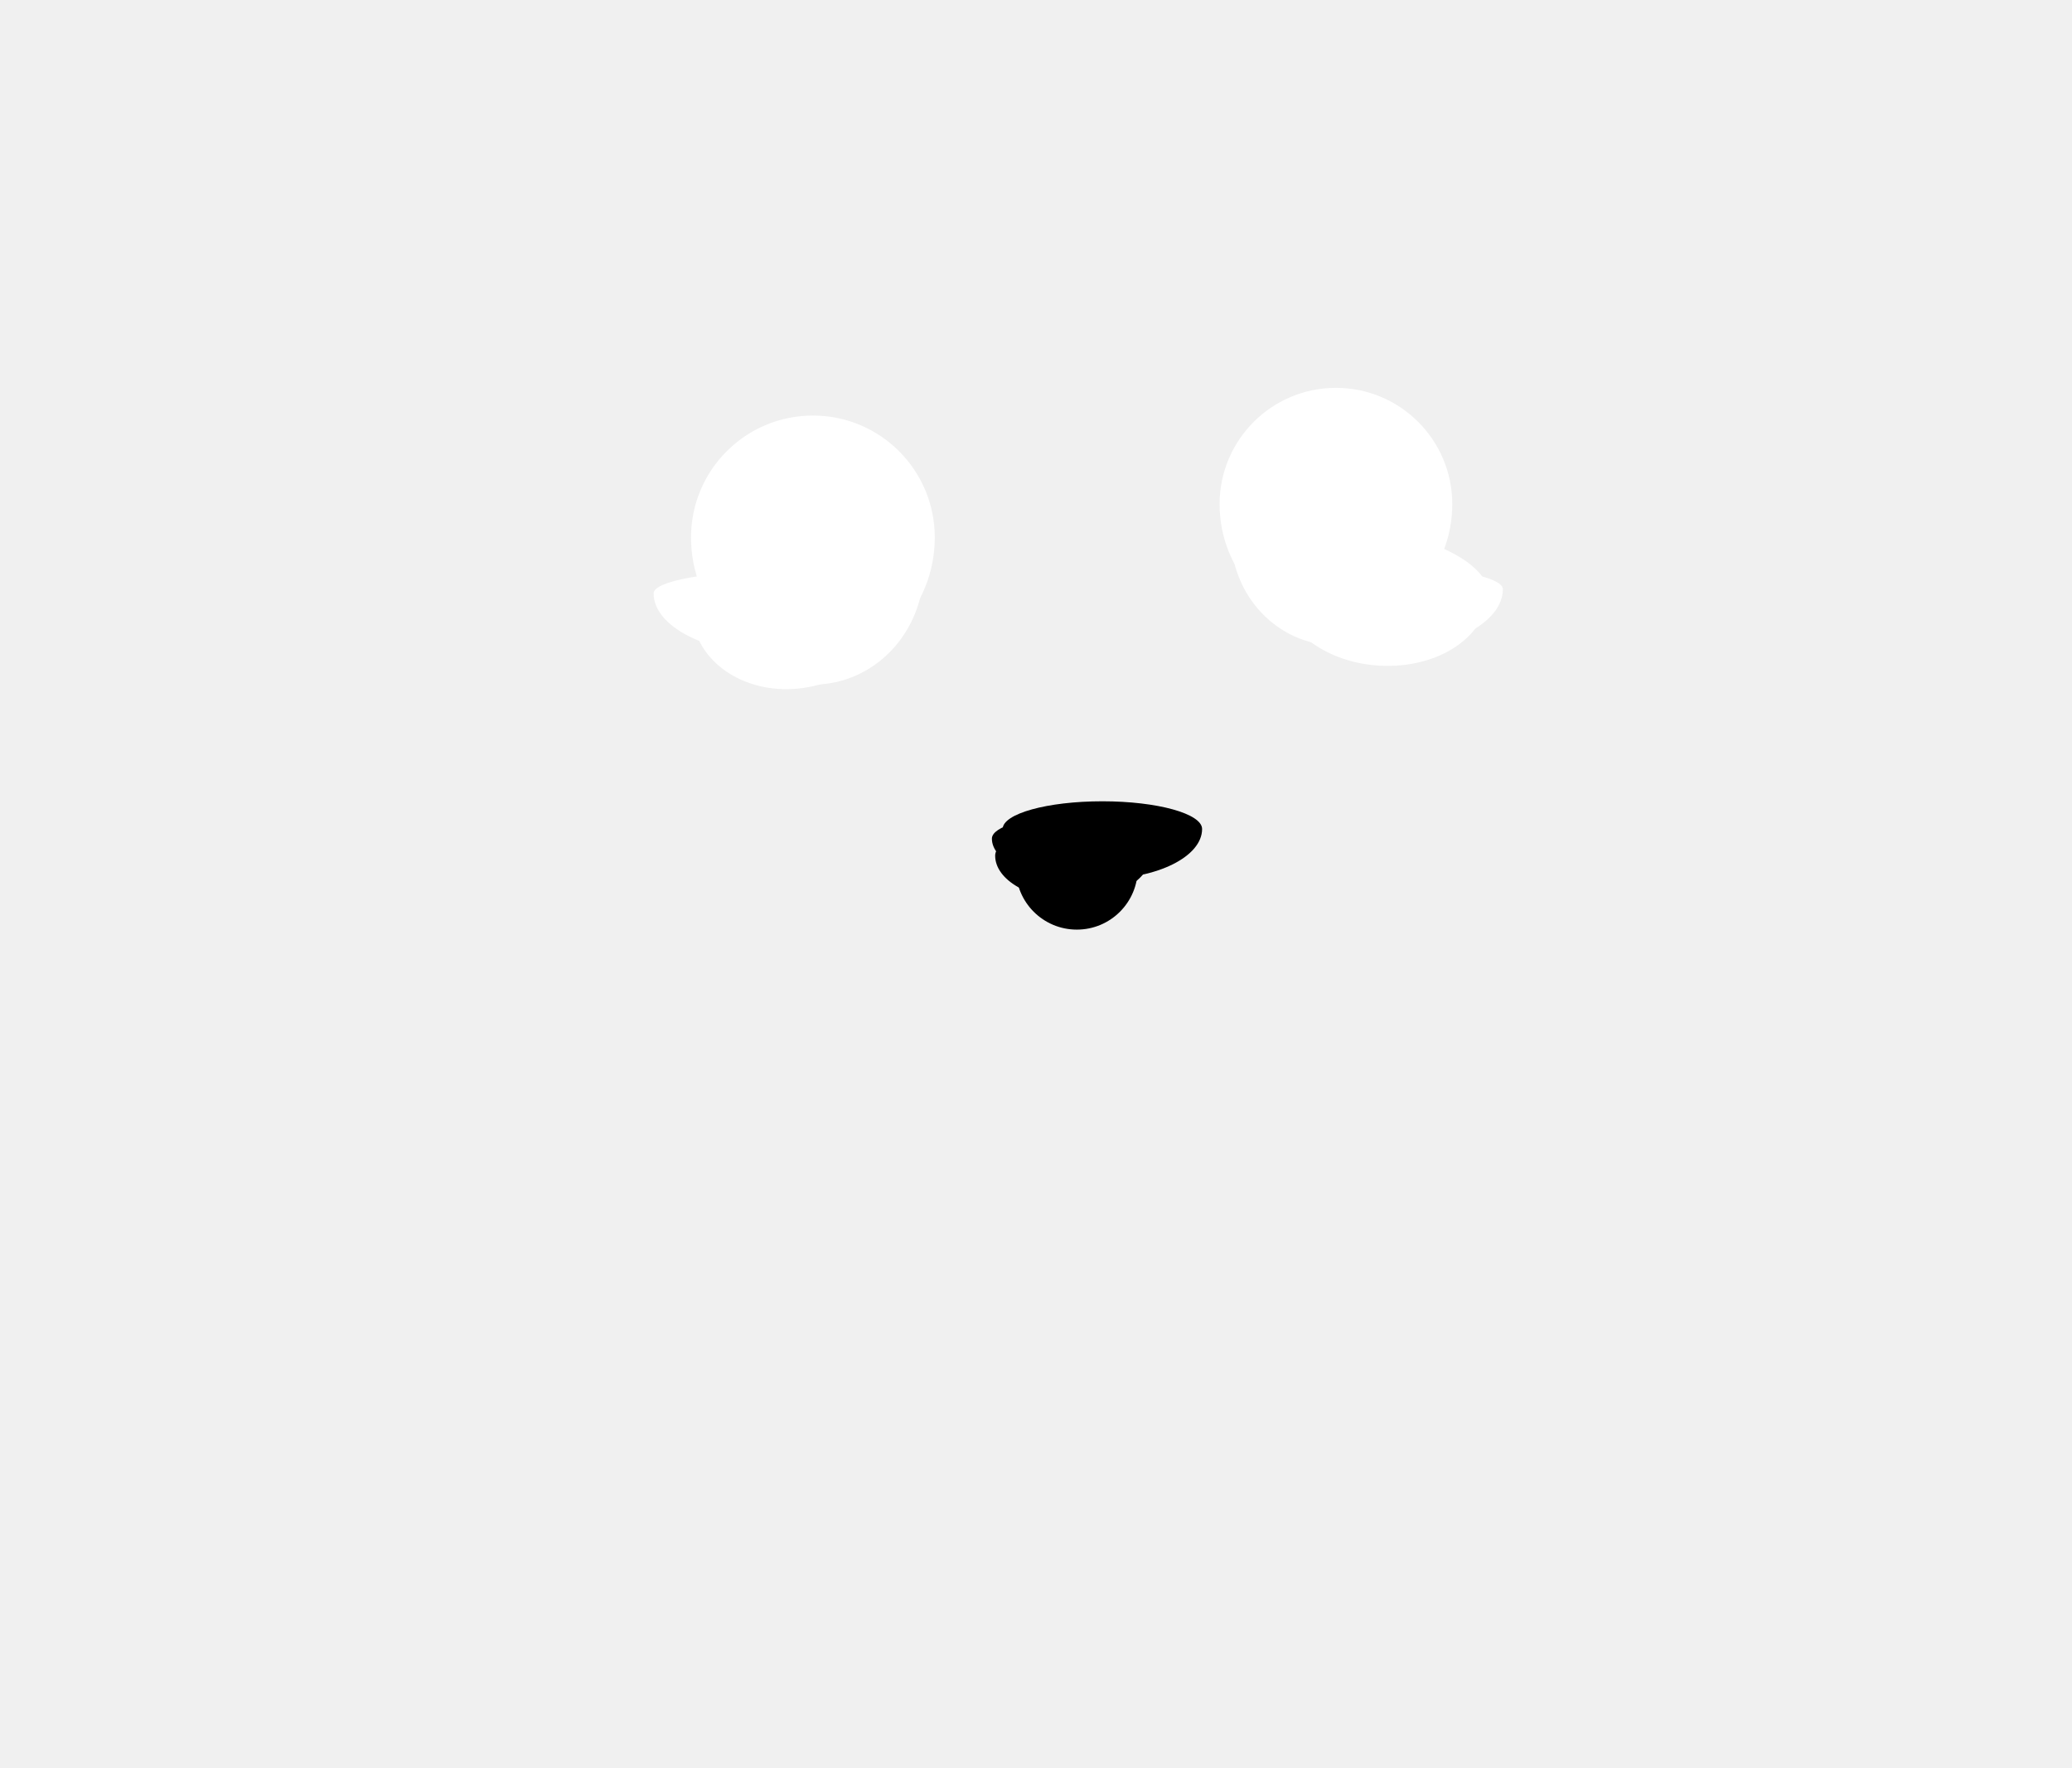
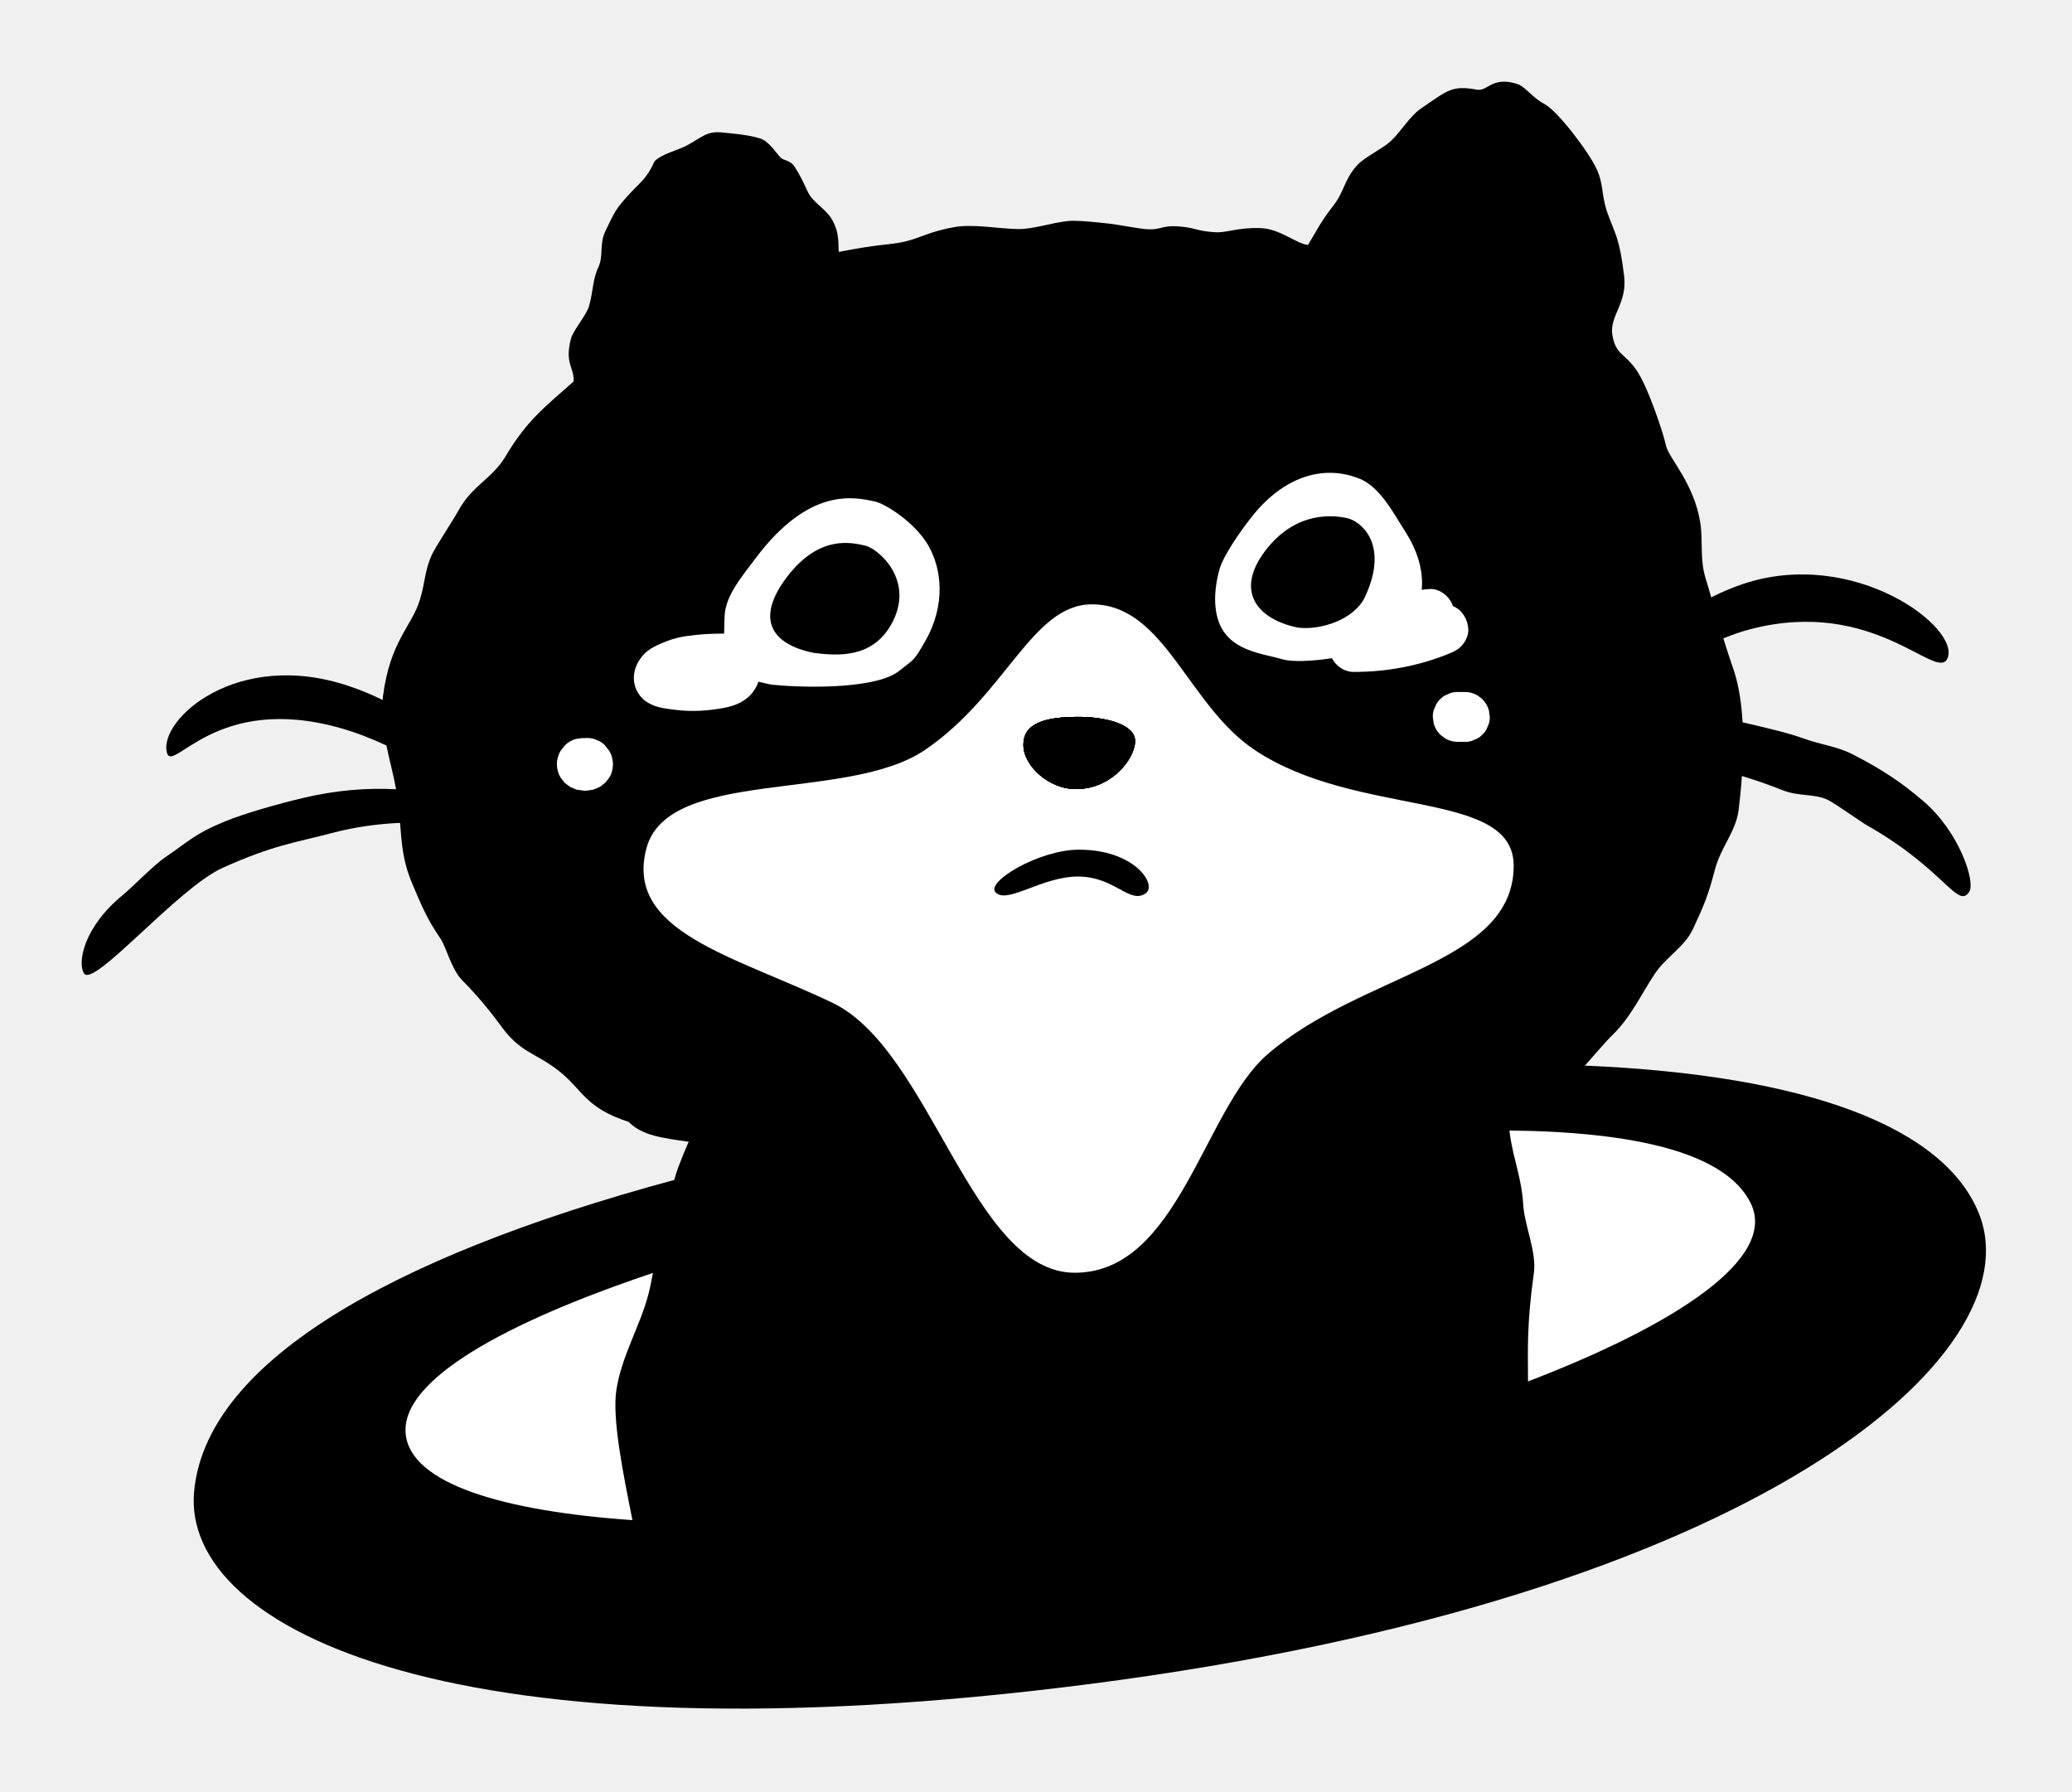
- <svg xmlns="http://www.w3.org/2000/svg" viewBox="0 0 374 319" width="374" height="319">
-   <path id="eye-l-normal" d="M166.74 102.56C166.74 91.51 157.79 82.56 146.74 82.56C135.69 82.56 126.74 91.51 126.74 102.56C126.74 114.16 135.69 123.56 146.74 123.56C157.79 123.56 166.74 114.16 166.74 102.56Z" fill="#ffffff" />
-   <path id="eye-l-angry" d="M161.67 106.68C160.97 101.75 151.99 98.95 141.6 100.41C131.75 101.79 124.33 106.9 125.03 111.83C126.18 120.03 135.09 125.56 144.94 124.17C155.33 122.71 162.82 114.88 161.67 106.68Z" fill="#ffffff" />
-   <path id="eye-l-curious" d="M168.73 97C168.73 84.85 158.88 75 146.73 75C134.58 75 124.73 84.85 124.73 97C124.73 109.7 134.58 120 146.73 120C158.88 120 168.73 109.7 168.73 97Z" fill="#ffffff" />
-   <path id="eye-l-shy" d="M162.98 107.09C162.98 104.88 152.68 103.09 139.98 103.09C127.83 103.09 117.98 104.88 117.98 107.09C117.98 113.17 127.83 118.09 139.98 118.09C152.68 118.09 162.98 113.17 162.98 107.09Z" fill="#ffffff" />
-   <path id="eye-r-normal" d="M260.16 96.48C260.16 85.99 251.65 77.48 241.16 77.48C230.67 77.48 222.16 85.99 222.16 96.48C222.16 107.53 230.67 116.48 241.16 116.48C251.65 116.48 260.16 107.53 260.16 96.48Z" fill="#ffffff" />
-   <path id="eye-r-angry" d="M268.7 107.85C269.39 102.93 261.08 97.69 250.14 96.16C239.75 94.7 230.77 97.5 230.07 102.43C228.92 110.63 236.41 118.46 246.8 119.92C257.74 121.46 267.54 116.06 268.7 107.85Z" fill="#ffffff" />
-   <path id="eye-r-curious" d="M262.14 91C262.14 79.4 252.74 70 241.14 70C229.54 70 220.14 79.4 220.14 91C220.14 103.15 229.54 113 241.14 113C252.74 113 262.14 103.15 262.14 91Z" fill="#ffffff" />
-   <path id="eye-r-shy" d="M271.27 106.33C271.27 104.12 261.87 102.33 250.27 102.33C239.22 102.33 230.27 104.12 230.27 106.33C230.27 112.41 239.22 117.33 250.27 117.33C261.87 117.33 271.27 112.41 271.27 106.33Z" fill="#ffffff" />
-   <path id="mouth-normal" d="M207.63 154.43C207.63 151.67 201.36 149.43 193.63 149.43C185.9 149.43 179.63 151.67 179.63 154.43C179.63 158.85 185.9 162.43 193.63 162.43C201.36 162.43 207.63 158.85 207.63 154.43Z" fill="#000000" />
-   <path id="mouth-angry" d="M180.98 149.62C180.98 154.59 189.04 158.62 198.98 158.62C208.92 158.62 216.98 154.59 216.98 149.62C216.98 146.86 208.92 144.62 198.98 144.62C189.04 144.62 180.98 146.86 180.98 149.62Z" fill="#000000" />
-   <path id="mouth-curious" d="M205.37 156.78C205.37 150.7 200.45 145.78 194.37 145.78C188.29 145.78 183.37 150.7 183.37 156.78C183.37 162.86 188.29 167.78 194.37 167.78C200.45 167.78 205.37 162.86 205.37 156.78Z" fill="#000000" />
-   <path id="mouth-shy" d="M207.04 151.36C207.04 149.15 200.77 147.36 193.04 147.36C185.31 147.36 179.04 149.15 179.04 151.36C179.04 155.23 185.31 158.36 193.04 158.36C200.77 158.36 207.04 155.23 207.04 151.36Z" fill="#000000" />
+ <svg xmlns="http://www.w3.org/2000/svg" viewBox="0 0 406 351" width="406" height="351">
+   <g transform="translate(16 16)">
+     <path id="eye-l-normal" d="M166.74 102.56C166.74 91.51 157.79 82.56 146.74 82.56C135.69 82.56 126.74 91.51 126.74 102.56C126.74 114.16 135.69 123.56 146.74 123.56C157.79 123.56 166.74 114.16 166.74 102.56Z" fill="#ffffff" />
+     <path id="eye-l-angry" d="M166.74 104.06C166.74 101.06 153.74 98.06 146.74 96.06C139.74 94.06 126.74 87.06 126.74 89.06C125.74 108.06 134.74 121.06 146.74 121.06C158.74 121.06 166.74 113.06 166.74 104.06Z" fill="#ffffff" />
+     <path id="eye-l-curious" d="M169.74 101.06C169.74 87.805 159.443 77.06 146.74 77.06C134.037 77.06 123.74 87.805 123.74 101.06C123.74 114.315 134.037 125.06 146.74 125.06C159.443 125.06 169.74 114.315 169.74 101.06Z" fill="#ffffff" />
+     <path id="eye-l-shy" d="M166.74 107.06C166.74 104.06 155.74 103.06 146.74 103.06C137.74 103.06 126.74 104.06 126.74 107.06C126.74 116.06 135.74 122.06 146.74 122.06C157.74 122.06 166.74 116.06 166.74 107.06Z" fill="#ffffff" />
+     <path id="eye-r-normal" d="M260.16 96.48C260.16 85.99 251.65 77.48 241.16 77.48C230.67 77.48 222.16 85.99 222.16 96.48C222.16 107.53 230.67 116.48 241.16 116.48C251.65 116.48 260.16 107.53 260.16 96.48Z" fill="#ffffff" />
+     <path id="eye-r-angry" d="M261.16 82.98C261.16 80.98 248.16 87.98 241.16 89.98C234.16 91.98 221.16 94.98 221.16 97.98C221.16 106.98 229.16 114.98 241.16 114.98C253.16 114.98 262.16 101.98 261.16 82.98Z" fill="#ffffff" />
+     <path id="eye-r-curious" d="M262.16 94.98C262.16 81.725 252.758 70.98 241.16 70.98C229.562 70.98 220.16 81.725 220.16 94.98C220.16 108.235 229.562 118.98 241.16 118.98C252.758 118.98 262.16 108.235 262.16 94.98Z" fill="#ffffff" />
+     <path id="eye-r-shy" d="M261.16 100.98C261.16 97.98 250.16 96.98 241.16 96.98C232.16 96.98 221.16 97.98 221.16 100.98C221.16 109.98 230.16 115.98 241.16 115.98C252.16 115.98 261.16 109.98 261.16 100.98Z" fill="#ffffff" />
+     <path id="mouth-normal" d="M207.63 154.43C207.63 151.67 201.36 149.43 193.63 149.43C185.9 149.43 179.63 151.67 179.63 154.43C179.63 158.85 185.9 162.43 193.63 162.43C201.36 162.43 207.63 158.85 207.63 154.43Z" fill="#000000" />
+     <path id="mouth-angry" d="M207 160C207 157 199 151 194 151C189 151 181 157 181 160C181 162 189 155 194 155C199 155 207 162 207 160Z" fill="#000000" />
+     <path id="mouth-curious" d="M200.5 157C200.5 152.306 197.59 148.5 194 148.5C190.41 148.5 187.5 152.306 187.5 157C187.5 161.694 190.41 165.5 194 165.5C197.59 165.5 200.5 161.694 200.5 157Z" fill="#000000" />
+     <path id="mouth-shy" d="M205 154C205 153 199 155 194 155C189 155 183 153 183 154C183 158 189 161 194 161C199 161 205 158 205 154Z" fill="#000000" />
+     <path id="pupil-l-normal" d="M158.94 103.06C158.94 95.77 153.478 89.86 146.74 89.86C140.002 89.86 134.54 95.77 134.54 103.06C134.54 110.35 140.002 116.26 146.74 116.26C153.478 116.26 158.94 110.35 158.94 103.06Z" fill="#000000" />
+     <path id="pupil-l-curious" d="M161.74 99.06C161.74 90.776 156.367 84.06 149.74 84.06C143.113 84.06 137.74 90.776 137.74 99.06C137.74 107.344 143.113 114.06 149.74 114.06C156.367 114.06 161.74 107.344 161.74 99.06Z" fill="#000000" />
+     <path id="pupil-l-shy" d="M152.74 113.06C152.74 109.47 148.711 106.56 143.74 106.56C138.769 106.56 134.74 109.47 134.74 113.06C134.74 116.65 138.769 119.56 143.74 119.56C148.711 119.56 152.74 116.65 152.74 113.06Z" fill="#000000" />
+     <path id="pupil-l-angry" d="M157.74 107.06C157.74 104.06 150.74 102.06 146.74 101.06C142.74 100.06 136.74 96.06 136.74 98.06C135.74 107.06 139.74 116.06 146.74 116.06C153.74 116.06 157.74 112.06 157.74 107.06Z" fill="#000000" />
+     <path id="pupil-r-normal" d="M253.36 96.98C253.36 89.69 247.898 83.78 241.16 83.78C234.422 83.78 228.96 89.69 228.96 96.98C228.96 104.27 234.422 110.18 241.16 110.18C247.898 110.18 253.36 104.27 253.36 96.98Z" fill="#000000" />
+     <path id="pupil-r-curious" d="M256.16 92.98C256.16 84.696 250.787 77.98 244.16 77.98C237.533 77.98 232.16 84.696 232.16 92.98C232.16 101.264 237.533 107.98 244.16 107.98C250.787 107.98 256.16 101.264 256.16 92.98Z" fill="#000000" />
+     <path id="pupil-r-shy" d="M247.16 106.98C247.16 103.39 243.131 100.48 238.16 100.48C233.189 100.48 229.16 103.39 229.16 106.98C229.16 110.57 233.189 113.48 238.16 113.48C243.131 113.48 247.16 110.57 247.16 106.98Z" fill="#000000" />
+     <path id="pupil-r-angry" d="M251.16 91.98C251.16 89.98 245.16 93.98 241.16 94.98C237.16 95.98 230.16 97.98 230.16 100.98C230.16 105.98 234.16 109.98 241.16 109.98C248.16 109.98 252.16 100.98 251.16 91.98Z" fill="#000000" />
+     <path id="body-articulated" d="M294.55 192.79C250 204 164 215 118.94 207.71C118.23 209.33 117.53 211.02 116.85 212.85C116.58 213.58 116.35 214.37 116.12 215.19C58.78 230.67 24.22 251.64 22.03 276.31C19.62 303.4 73.69 329.91 197.53 313.95C328.58 297.05 382.57 249.21 371.81 221.89C365.1 204.87 338.19 194.63 294.55 192.79Z" fill="#000000" />
+     <path id="head-articulated" d="M294.55 192.79C296.62 190.49 298.66 188.03 300.03 186.71C303.57 183.29 305.69 178.62 308.28 174.75C310.41 171.57 314.12 169.46 315.69 166.1C317.96 161.26 318.73 159.35 320.02 154.43C321.23 149.82 324.15 147 324.69 142.61C324.91 140.78 325.15 138.52 325.32 136.04C328.17 136.91 330.87 137.86 333.38 138.86C336.45 140.08 339.67 139.46 342.27 140.78C343.75 141.53 348.59 145.01 349.92 145.76C365.1 154.39 367.62 162.29 369.88 158.7C371.1 156.76 367.93 146.95 360.79 140.9C356.71 137.44 353.33 135.06 347.14 131.86C343.91 130.18 340.89 129.98 337.17 128.61C334.25 127.54 328.99 126.35 325.45 125.52C325.25 121.95 324.75 118.43 323.75 115.39C322.99 113.22 322.3 111.08 321.68 109.08C323.47 108.34 325.25 107.73 327.01 107.27C351.19 100.99 363.4 117.53 365.56 113.08C368.44 107.15 347.36 91.08 325.47 98.44C323.34 99.16 321.29 100.04 319.3 101.04C318.84 99.42 318.49 98.2 318.27 97.53C317.02 93.67 317.72 90.1 317.18 86.52C316 78.74 310.95 73.72 310.44 71.3C309.93 68.86 306.85 59.59 304.57 56.38C302.25 53.13 300.58 53.51 299.93 49.59C280 45 253 23 240.31 31.98C238.09 31.84 234.87 28.8 230.93 28.69C226.41 28.55 224.47 29.64 222.1 29.5C218.25 29.27 218.19 28.53 214.55 28.34C211.42 28.17 211.44 29.18 208.36 28.88C206.51 28.7 202.99 27.98 201.19 27.8C199.51 27.62 195.08 27.1 193.21 27.31C189.82 27.69 186.49 28.92 183.42 28.88C179.68 28.83 174.61 27.8 170.76 28.54C164.38 29.76 163.9 31.23 158.38 31.81C154.63 32.21 151.73 32.69 148.4 33.35C140 31 111 49 96.38 58.76C90.92 63.61 87.25 66.34 83.13 73.31C80.42 77.88 76.5 79.05 73.72 84.22C72.98 85.6 69.29 91.23 68.61 92.71C67.22 95.75 67.35 97.98 66.28 101.51C64.71 106.75 60.41 109.54 59.02 120.59C59 120.78 58.99 120.96 58.98 121.15C56.89 120.12 54.69 119.2 52.36 118.42C30.47 111.05 15.18 124.95 16.68 131.37C17.75 135.94 26.07 119.55 50.97 126.73C53.94 127.58 56.88 128.74 59.72 130.07C60.32 132.98 61.1 135.81 61.61 138.64C56.08 138.35 49.99 138.78 43.41 140.34C38.77 141.44 32.2 143.26 28.11 144.93C22.02 147.43 20.91 148.91 16.33 152C14.24 153.41 9.82 157.93 8.09 159.34C0.28 165.72 -0.82 172.69 0.45 174.71C2.32 177.68 18.79 158.02 27.64 154.03C37.61 149.55 41.7 149.15 48.91 147.25C53.55 146.02 58.09 145.41 62.39 145.23C62.73 149.42 62.91 152.77 64.81 157.21C66.39 160.89 67.5 163.81 70.3 167.89C71.44 169.55 72.46 173.98 74.63 176.14C77.48 178.99 80.01 182.07 82.35 185.26C86.02 190.25 88.86 190.24 93.36 193.71C98.19 197.43 98.5 201.01 107.2 203.82C109.87 206.55 113.84 206.95 118.94 207.71C137 215 148 243 194 243C236 243 266 219 294.55 192.79Z" fill="#000000" />
+     <path id="ear-l-articulated" d="M148.4 33.35C148.1 32.58 148.8 29.67 146.79 26.64C145.56 24.78 143.22 23.59 142.3 21.62C141.44 19.77 140.92 18.59 139.76 16.75C138.83 15.28 137.55 15.53 136.9 14.82C135.91 13.73 134.85 12.06 133.49 11.36C131.87 10.53 127.35 10.13 125.41 9.95C122.35 9.66 121.56 10.95 118.42 12.59C116.79 13.44 113.73 14.13 112.26 15.59C110.63 19.22 109.47 19.61 106.85 22.54C104.7 24.95 104.41 25.53 102.6 29.34C101.38 31.91 102.32 34.12 101.21 36.45C100.14 38.67 100.21 41.24 99.42 43.98C98.88 45.82 96.33 48.67 95.88 50.36C94.56 55.3 96.63 56.13 96.38 58.76C112 74 140 65 148.4 33.35Z" fill="#000000" />
+     <path id="ear-r-articulated" d="M299.93 49.59C299.33 45.97 302.87 43.4 302.25 38.15C301.36 30.62 300.46 29.84 299 25.79C297.71 22.16 298.29 20.21 296.84 17.09C295.23 13.63 289.11 5.62 286.58 4.35C284.38 3.24 282.83 0.89 281.19 0.41C276.27 -1.06 275.52 1.94 273.43 1.57C268.47 0.68 267.73 1.65 262.42 5.27C260.19 6.8 258.53 9.82 256.39 11.76C254.99 13.04 251.46 14.79 250.13 16.17C247.4 19.01 247.49 21.44 245.27 24.28C242.62 27.67 241.86 29.46 240.31 31.98C257 54 278 68 299.93 49.59Z" fill="#000000" />
+     <path id="normal-face-aligned" d="M229.86 130.95C216.68 122.17 212.23 102.41 197.96 102.41C186.21 102.41 181.17 120.13 165.22 130.95C150.04 141.26 114.85 134.31 110.65 150.26C106.36 166.58 127.81 171.25 147.12 180.48C166.43 189.72 174.45 233.37 194.6 233.37C214.91 233.37 219.8 201.42 232.38 190.56C250.85 174.61 280.6 172.93 280.6 153.62C280.6 138.51 250.01 144.38 229.86 130.95Z" fill="#ffffff" />
+     <path id="normal-ring-gap-l-aligned" d="M63.49 264.92C64.4 274.67 82.44 280.06 107.92 281.84C106.09 272.62 103.91 261.97 104.78 256.31C105.78 249.74 109.43 243.82 111.06 237.57C111.39 236.28 111.67 234.86 111.94 233.41C83.11 243.08 62.49 254.34 63.49 264.92Z" fill="#ffffff" />
+     <path id="normal-ring-gap-r-aligned" d="M279.76 205.5C279.81 205.91 279.86 206.31 279.92 206.7C280.63 211.27 282.19 215.14 282.46 219.92C282.69 224.08 285.12 229.26 284.56 233.37C283.12 243.74 283.4 248.41 283.41 254.66C312.66 243.44 332.22 230.49 327.08 219.82C322.27 209.84 304.32 205.77 279.76 205.5Z" fill="#ffffff" />
+     <path id="normal-nose-aligned" d="M194.76 138.61C202.43 138.61 206.88 131.76 206.37 128.74C205.87 125.72 200.2 124.46 195.35 124.46C188.68 124.46 184.54 125.72 184.54 129.95C184.54 134.18 189.74 138.63 194.76 138.61Z" fill="#000000" />
+     <path id="angry-nose-aligned" d="M194.75 138.61C202.42 138.61 206.87 131.76 206.37 128.74 205.86 125.72 200.2 124.46 195.34 124.46 188.67 124.46 184.53 125.72 184.53 129.95 184.53 134.18 189.74 138.63 194.75 138.61Z" fill="#000000" />
+     <path id="curious-nose-aligned" d="M194.76 138.61C202.42 138.61 206.88 131.76 206.37 128.74 205.87 125.72 200.2 124.46 195.35 124.46 188.68 124.46 184.54 125.72 184.54 129.95 184.54 134.18 189.74 138.63 194.76 138.61Z" fill="#000000" />
+     <path id="cry-eye-l-white-aligned" d="M116.42 123.09C119.6 123.49 122.8 123.27 125.95 122.68 127.84 122.32 129.77 121.56 131.1 120.12 131.8 119.35 132.3 118.48 132.63 117.56 133.33 117.74 134.07 117.93 134.92 118.1 139.46 118.67 155.34 119.36 160.24 115.41 163.18 113.05 163 113.66 165.34 109.54 169.39 102.39 168.49 95.42 165.92 90.91 163.34 86.4 157.52 82.72 155.44 82.26 151.29 81.35 142.6 79.45 132.21 93.18 128.96 97.47 126.13 100.85 125.98 104.81 125.94 106.04 125.9 107.14 125.89 108.14 123.4 108.14 120.93 108.26 118.44 108.64 117.18 108.83 115.92 109.13 114.72 109.6 113.02 110.27 111.15 111.01 109.94 112.45 109.02 113.55 108.44 114.65 108.25 116.08 107.98 118.08 108.79 120.04 110.38 121.28 112.15 122.64 114.28 122.82 116.42 123.09Z" fill="#ffffff" />
+     <path id="cry-eye-r-white-aligned" d="M235.34 113.19C237.08 113.7 240.86 113.59 244.98 112.97 245.83 114.55 247.41 115.65 249.29 115.65 255.71 115.66 262.19 114.45 268.12 111.99 269.14 111.56 269.96 111.14 270.66 110.23 271.3 109.41 271.76 108.34 271.71 107.27 271.62 105.37 270.5 103.46 268.68 102.75 268.64 102.64 268.61 102.52 268.57 102.41 267.86 100.73 266.03 99.27 264.1 99.41 263.59 99.44 263.09 99.5 262.58 99.57 262.97 95.47 261.51 91.49 259.33 88.11 257.16 84.76 254.34 79.18 250.17 77.71 243.38 75.05 235.47 77.24 229.06 85.53 227.37 87.7 223.71 92.72 222.91 95.69 222.18 98.45 221.97 100.83 222.17 102.88 222.97 111.49 230.72 111.83 235.34 113.19Z" fill="#ffffff" />
+     <path id="cry-tear-l-aligned" d="M103.39 131.14C103.39 131.13 103.38 131.12 103.37 131.11 103.37 131.1 103.37 131.1 103.37 131.1 103.22 130.9 102.75 130.29 102.59 130.1 102.58 130.07 102.56 130.05 102.54 130.03 102.09 129.56 101.57 129.22 100.96 129.02 100.38 128.72 99.75 128.58 99.08 128.6 98.87 128.59 98.67 128.61 98.47 128.63 98.36 128.62 98.26 128.61 98.14 128.61 97.71 128.67 97.28 128.73 96.85 128.78 96.02 129.02 95.3 129.43 94.69 130.04 94.67 130.06 94.66 130.08 94.64 130.09 94.51 130.26 94.31 130.52 94.25 130.6 94.21 130.65 93.98 130.93 93.86 131.11 93.85 131.11 93.85 131.13 93.84 131.13 93.6 131.52 93.43 131.96 93.31 132.39 93.18 132.84 93.1 133.31 93.12 133.77 93.17 134.79 93.32 135.41 93.81 136.31 93.81 136.31 93.82 136.32 93.82 136.32 93.82 136.32 93.83 136.33 93.83 136.33 93.84 136.35 94.58 137.31 94.59 137.32 94.6 137.33 94.61 137.34 94.62 137.35 94.63 137.36 94.63 137.36 94.64 137.37 94.67 137.39 95.6 138.11 95.63 138.13 95.64 138.14 95.64 138.14 95.64 138.14 95.66 138.15 95.67 138.16 95.68 138.17 95.7 138.17 95.71 138.18 95.73 138.19 95.92 138.28 96.27 138.42 96.32 138.44 96.36 138.45 96.71 138.61 96.91 138.69 96.92 138.69 96.93 138.7 96.94 138.7 96.97 138.71 97.01 138.72 97.05 138.73 97.07 138.73 97.09 138.74 97.11 138.74 97.33 138.77 97.57 138.8 97.78 138.83 97.99 138.86 98.23 138.9 98.46 138.92 98.5 138.93 98.54 138.93 98.59 138.93 98.63 138.93 98.67 138.93 98.71 138.93 99.19 138.89 99.66 138.82 100.13 138.74 100.17 138.73 100.2 138.72 100.24 138.71 100.68 138.58 101.09 138.37 101.51 138.18 101.54 138.17 101.56 138.15 101.59 138.13 101.68 138.07 101.92 137.88 102.06 137.78 102.2 137.67 102.5 137.44 102.59 137.36 102.6 137.35 102.6 137.35 102.61 137.35 102.76 137.2 103.08 136.74 103.02 136.82 103.49 136.21 103.71 135.99 103.93 135.09 104.17 134.09 104.16 133.4 103.93 132.4 103.82 131.96 103.63 131.53 103.39 131.14Z" fill="#ffffff" />
+     <path id="cry-tear-r-aligned" d="M269.64 119.58C268.97 119.55 268.34 119.69 267.76 120 267.15 120.2 266.63 120.53 266.18 121.01 265.71 121.45 265.37 121.98 265.17 122.58 264.87 123.16 264.73 123.79 264.75 124.46 264.81 124.9 264.87 125.33 264.93 125.76 265.16 126.59 265.58 127.31 266.18 127.92 266.52 128.17 266.84 128.43 267.17 128.68 267.94 129.13 268.76 129.35 269.64 129.35L271.03 129.35C271.7 129.38 272.33 129.24 272.92 128.93 273.52 128.73 274.04 128.4 274.49 127.92 274.96 127.48 275.3 126.95 275.5 126.35 275.8 125.77 275.94 125.14 275.92 124.46 275.86 124.03 275.8 123.6 275.74 123.17 275.51 122.34 275.09 121.62 274.49 121.01 274.16 120.75 273.83 120.5 273.5 120.24 272.74 119.8 271.91 119.58 271.03 119.58Z" fill="#ffffff" />
+     <path id="cry-eye-l-pupil-aligned" d="M143.46 111.92C147.91 112.47 154.77 113.1 158.58 106.44 163.54 97.76 156.04 91.45 153.5 90.89 150.95 90.34 144.6 88.67 138.24 97 131.89 105.33 135.2 110.25 143.46 111.92Z" fill="#000000" />
+     <path id="cry-eye-r-pupil-aligned" d="M238.34 106.97C242.61 107.51 249.27 105.54 251.48 100.94 256.35 90.38 250.45 86.06 248.01 85.53 245.57 84.99 238.05 83.89 231.95 91.88 225.85 99.88 230.41 105.37 238.34 106.97Z" fill="#000000" />
+     <path id="cry-nose-aligned" d="M194.76 138.61C202.42 138.61 206.88 131.76 206.37 128.74 205.87 125.72 200.2 124.46 195.35 124.46 188.68 124.46 184.54 125.72 184.54 129.95 184.54 134.18 189.74 138.63 194.76 138.61Z" fill="#000000" />
+     <path id="cry-mouth-aligned" d="M195.35 150.48C187.62 150.51 177.04 156.79 179.09 158.86 181.42 161.2 188.23 155.68 195.35 155.74 202.46 155.8 205.35 161.2 208.48 159.04 210.84 157.42 206.41 150.44 195.35 150.48Z" fill="#000000" />
+     <path id="shy-nose-aligned" d="M194.75 138.61C202.42 138.61 206.87 131.76 206.37 128.74 205.86 125.72 200.2 124.46 195.34 124.46 188.67 124.46 184.53 125.72 184.53 129.95 184.53 134.18 189.74 138.63 194.75 138.61Z" fill="#000000" />
+   </g>
</svg>
